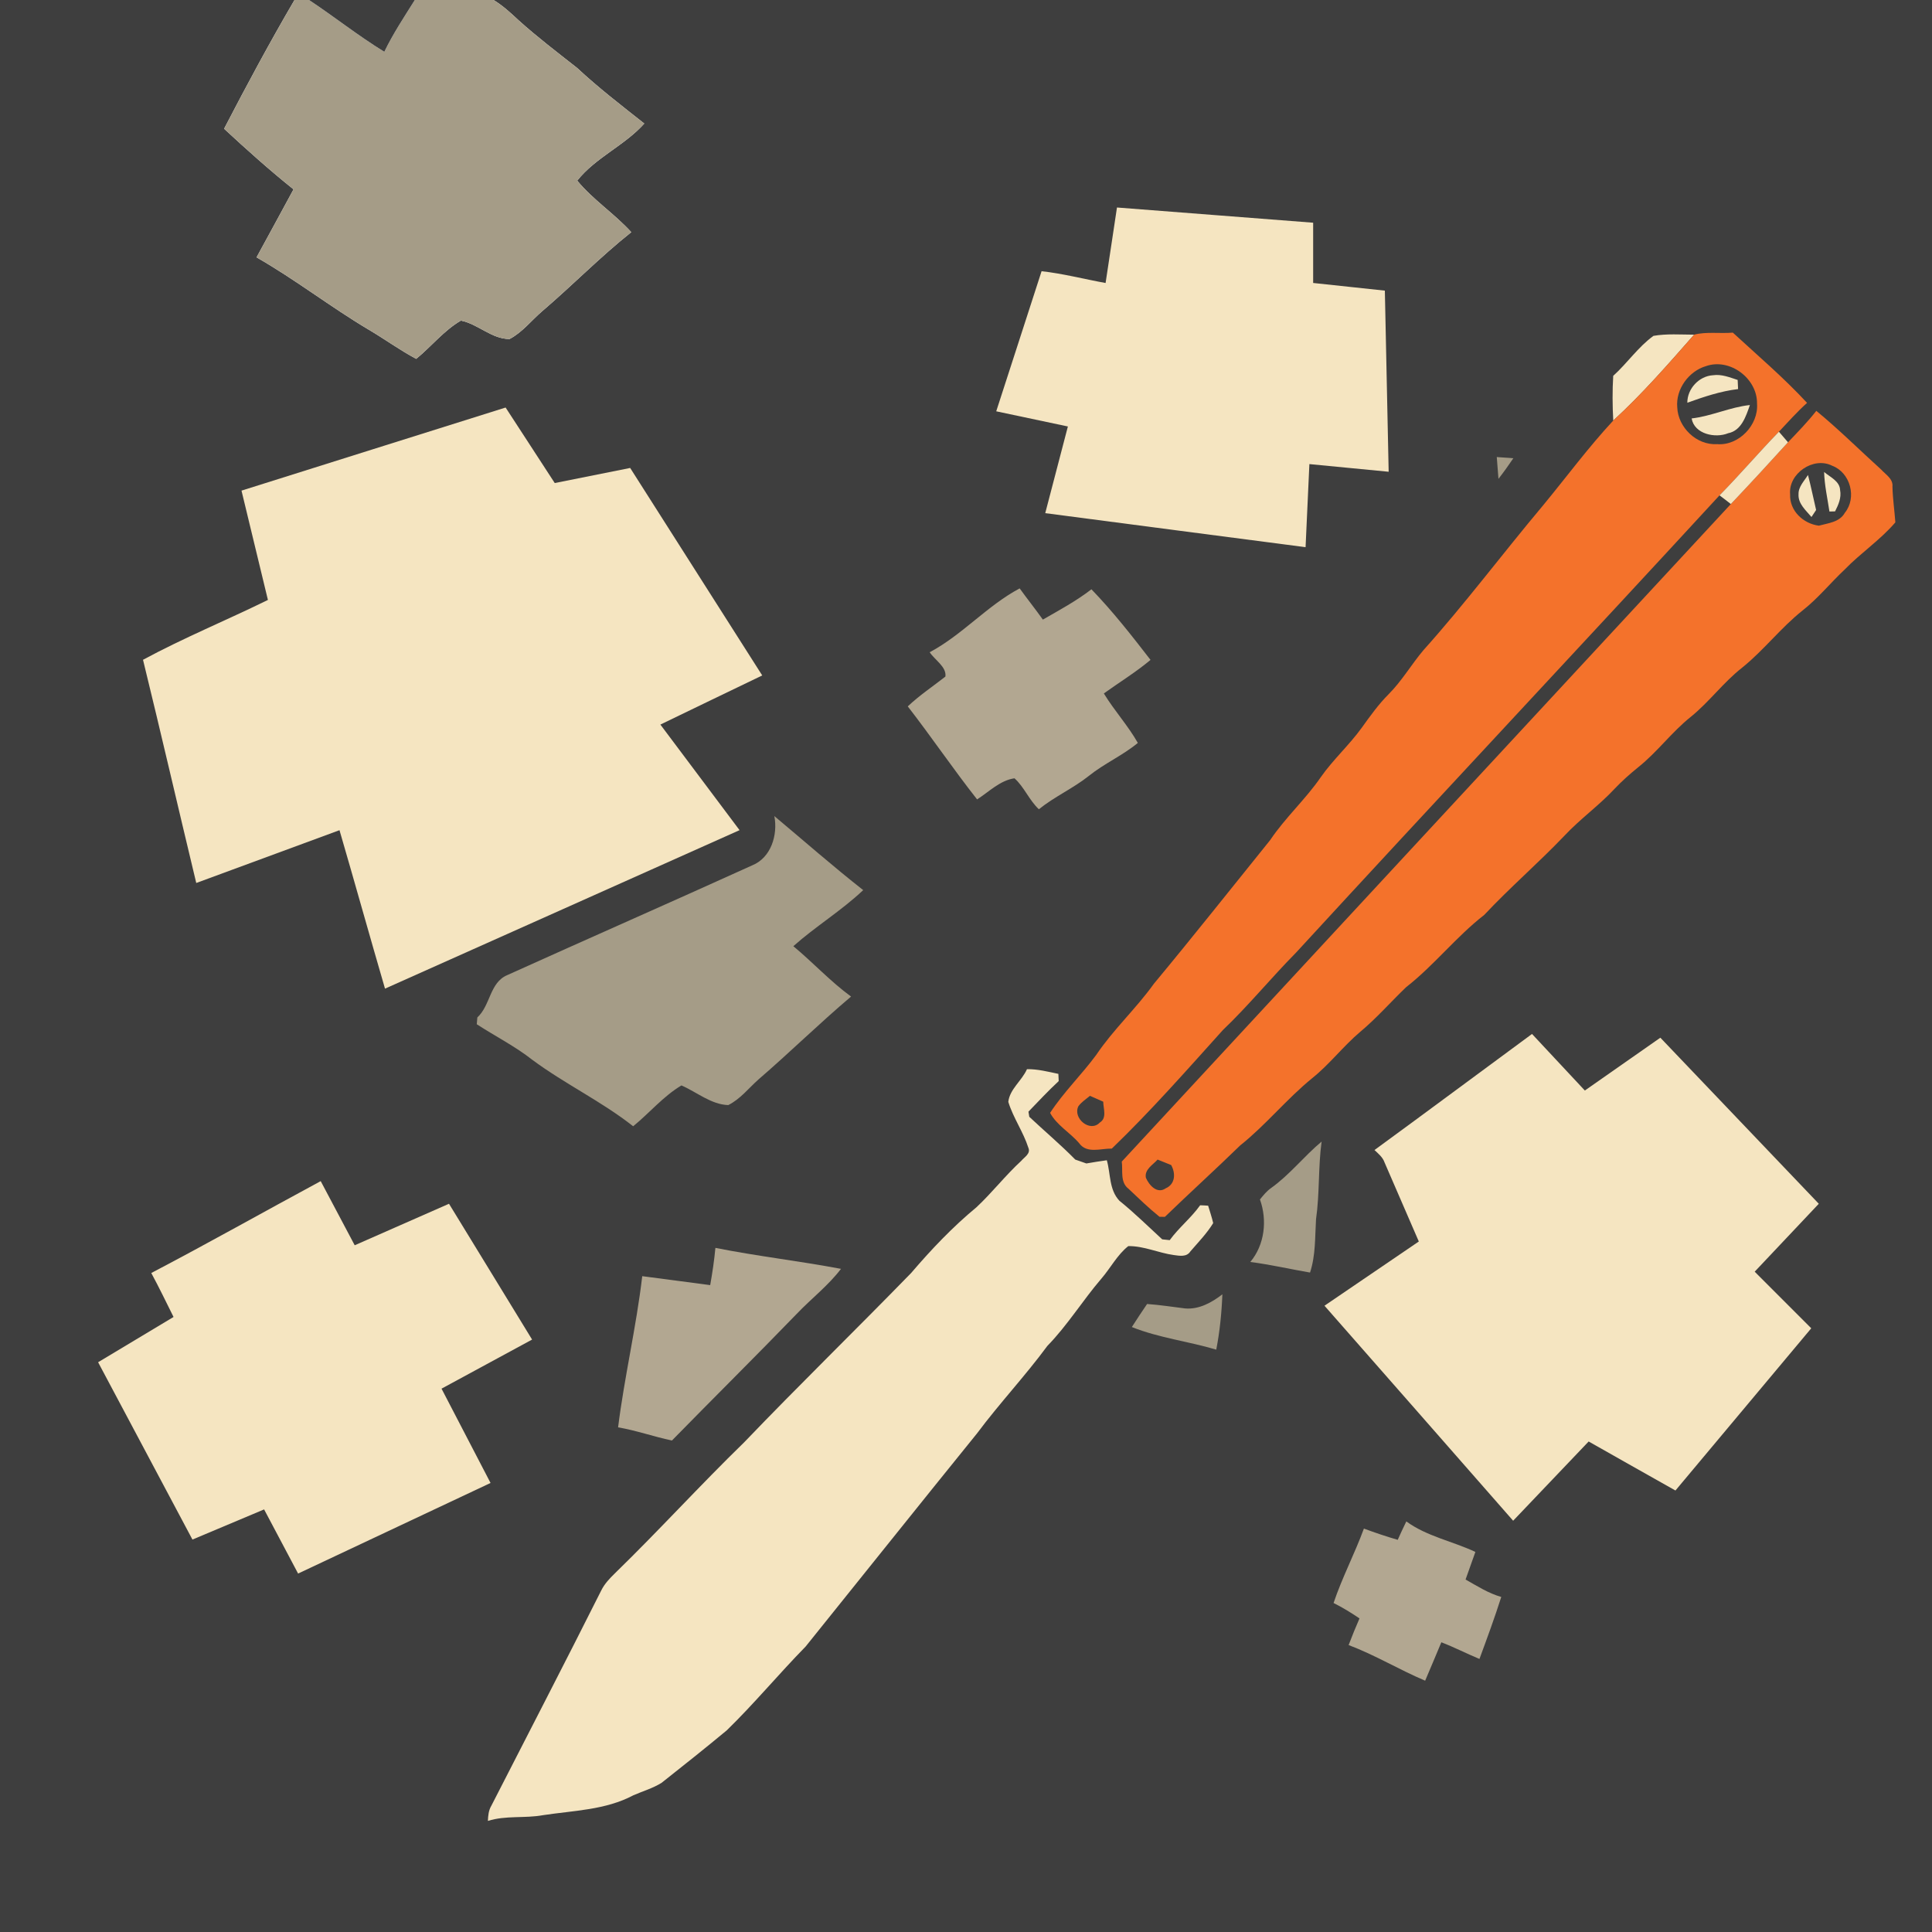
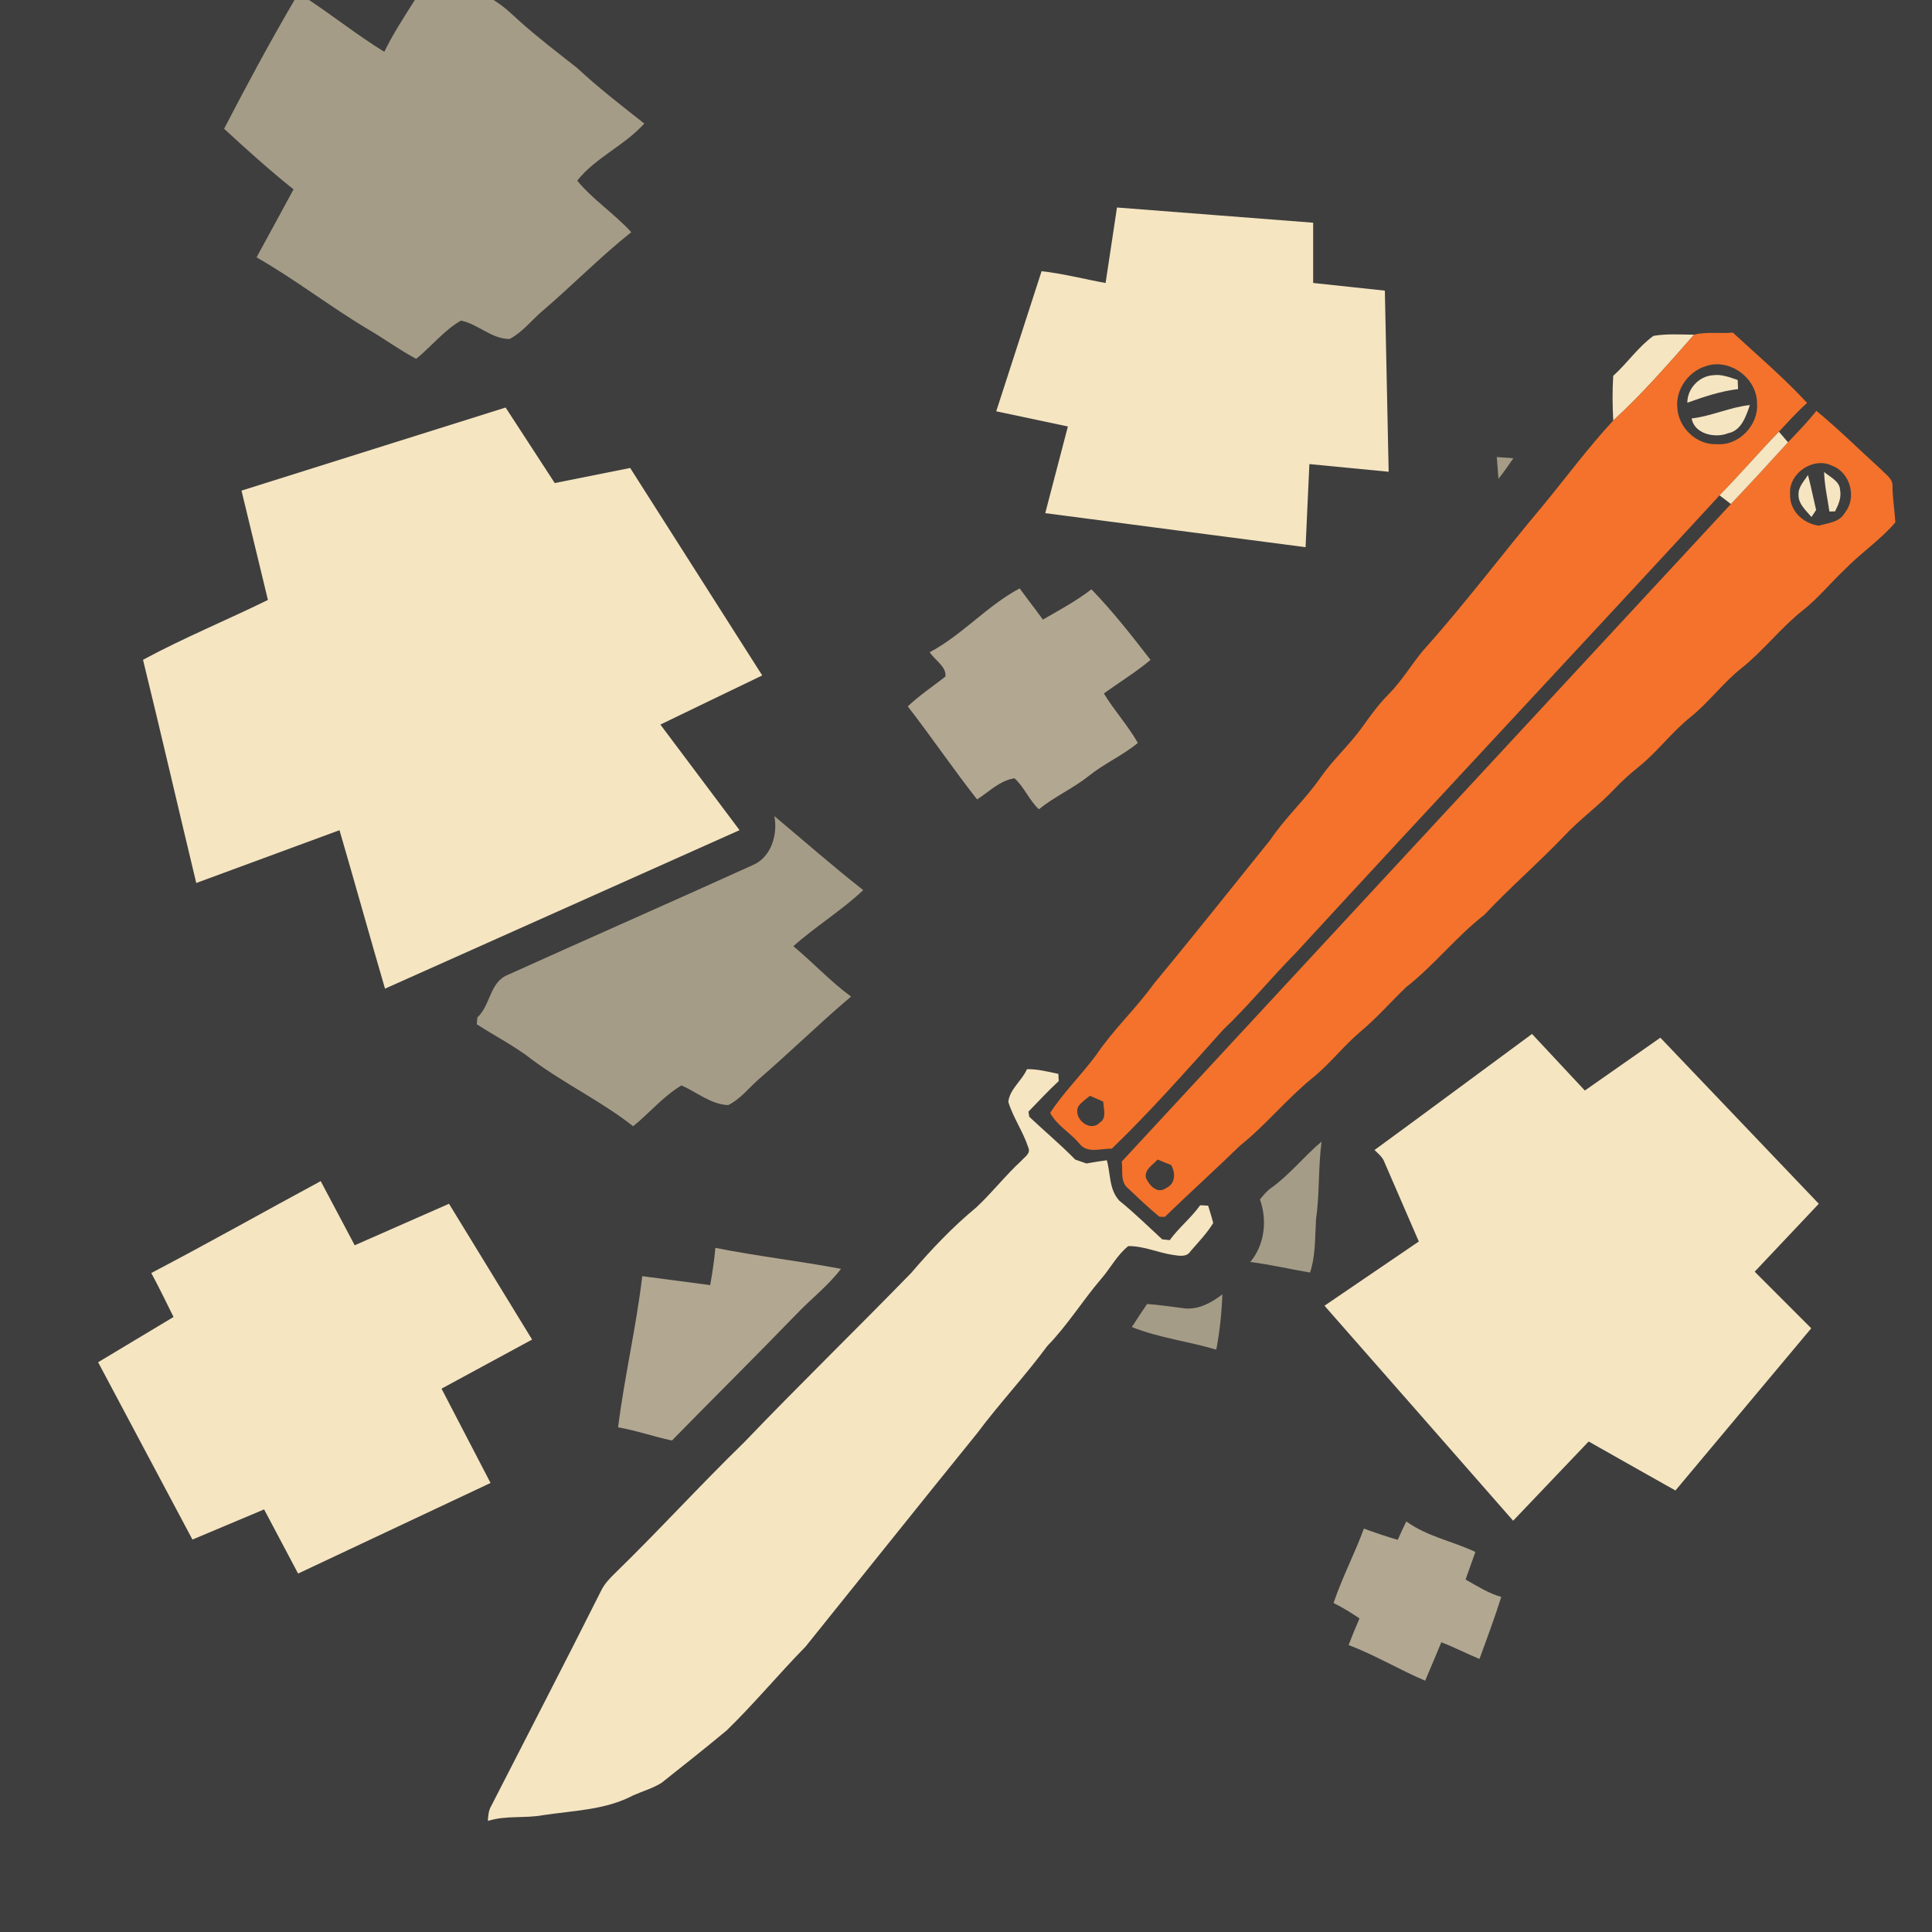
- <svg xmlns="http://www.w3.org/2000/svg" width="512pt" height="512pt" viewBox="0 0 512 512" version="1.1">
-   <path fill="#3e3e3e" opacity="1.00" d=" M 0.00 0.00 L 78.05 0.00 C 71.50 11.19 65.35 22.63 59.39 34.12 C 65.36 39.65 71.43 45.09 77.79 50.18 C 74.54 56.20 71.26 62.20 67.99 68.20 C 78.26 74.06 87.58 81.35 97.74 87.38 C 101.98 89.88 105.96 92.79 110.30 95.10 C 114.32 91.81 117.63 87.59 122.14 84.96 C 126.70 85.87 130.29 89.86 135.04 89.84 C 138.40 88.08 140.77 84.99 143.60 82.54 C 151.63 75.69 159.02 68.11 167.29 61.53 C 162.85 56.63 157.18 52.99 152.97 47.87 C 157.82 41.75 165.51 38.58 170.74 32.74 C 164.68 27.97 158.57 23.25 152.92 17.99 C 147.72 13.90 142.44 9.88 137.51 5.45 C 135.40 3.48 133.27 1.50 130.79 0.00 L 512.00 0.00 L 512.00 512.00 L 0.00 512.00 L 0.00 0.00 Z" />
-   <path fill="#a59c87" opacity="1.00" d=" M 78.05 0.00 L 81.90 0.00 C 88.63 4.46 94.96 9.51 101.85 13.73 C 104.16 8.93 107.11 4.50 109.93 0.00 L 130.79 0.00 C 133.27 1.50 135.40 3.48 137.51 5.45 C 142.44 9.88 147.72 13.90 152.92 17.99 C 158.57 23.25 164.68 27.97 170.74 32.74 C 165.51 38.58 157.82 41.75 152.97 47.87 C 157.18 52.99 162.85 56.63 167.29 61.53 C 159.02 68.11 151.63 75.69 143.60 82.54 C 140.77 84.99 138.40 88.08 135.04 89.84 C 130.29 89.86 126.70 85.87 122.14 84.96 C 117.63 87.59 114.32 91.81 110.30 95.10 C 105.96 92.79 101.98 89.88 97.74 87.38 C 87.58 81.35 78.26 74.06 67.99 68.20 C 71.26 62.20 74.54 56.20 77.79 50.18 C 71.43 45.09 65.36 39.65 59.39 34.12 C 65.35 22.63 71.50 11.19 78.05 0.00 Z" />
-   <path fill="#3e3e3e" opacity="1.00" d=" M 81.90 0.00 L 109.93 0.00 C 107.11 4.50 104.16 8.93 101.85 13.73 C 94.96 9.51 88.63 4.46 81.90 0.00 Z" />
-   <path fill="#f5e5c1" opacity="1.00" d=" M 296.01 54.99 C 313.34 56.36 330.67 57.65 348.00 59.02 C 348.00 64.34 348.00 69.67 348.00 74.99 C 354.33 75.70 360.67 76.31 367.00 77.02 C 367.34 93.02 367.66 109.02 368.01 125.02 C 361.01 124.31 354.00 123.70 347.00 122.99 C 346.66 130.33 346.34 137.67 345.99 145.01 C 323.00 141.99 299.99 139.03 277.00 135.99 C 279.01 128.34 280.99 120.67 283.00 113.02 C 276.67 111.66 270.34 110.35 264.01 109.00 C 267.99 96.61 272.06 84.25 276.03 71.87 C 281.75 72.51 287.33 73.97 292.99 75.00 C 294.02 68.34 294.99 61.66 296.01 54.99 Z" />
-   <path fill="#f5e5c1" opacity="1.00" d=" M 427.52 99.60 C 431.24 96.25 434.11 91.96 438.18 89.01 C 441.73 88.39 445.37 88.68 448.96 88.69 C 442.08 96.52 435.22 104.40 427.53 111.45 C 427.31 107.50 427.28 103.55 427.52 99.60 Z" />
-   <path fill="#f4722b" opacity="1.00" d=" M 448.96 88.69 C 452.19 87.85 455.83 88.45 459.22 88.15 C 465.86 94.26 472.76 100.14 478.89 106.77 C 476.23 109.15 473.88 111.82 471.43 114.41 C 466.07 119.93 461.08 125.79 455.69 131.27 C 418.40 171.78 380.71 211.92 343.45 252.47 C 336.84 259.16 330.88 266.48 324.07 272.98 C 314.47 283.64 304.98 294.43 294.64 304.39 C 291.75 304.33 288.05 305.80 286.01 302.99 C 283.61 300.15 280.03 298.20 278.29 294.92 C 281.87 289.43 286.64 284.82 290.52 279.55 C 295.06 272.81 301.09 267.28 305.81 260.68 C 316.24 248.12 326.37 235.32 336.61 222.63 C 340.60 216.68 345.97 211.85 350.02 205.96 C 353.28 201.30 357.54 197.48 360.87 192.87 C 363.08 189.79 365.29 186.69 367.98 183.99 C 371.50 180.47 374.01 176.12 377.21 172.32 C 388.28 159.98 398.22 146.68 408.89 133.98 C 415.09 126.47 420.90 118.59 427.53 111.45 C 435.22 104.40 442.08 96.52 448.96 88.69 Z" />
-   <path fill="#3e3e3e" opacity="1.00" d=" M 452.09 97.03 C 458.44 94.80 465.73 100.31 465.63 106.95 C 466.07 112.64 460.77 118.20 455.02 117.70 C 449.61 118.03 444.70 113.28 444.49 107.96 C 444.05 103.16 447.52 98.38 452.09 97.03 Z" />
-   <path fill="#f5e5c1" opacity="1.00" d=" M 447.16 106.73 C 447.14 103.01 450.27 99.66 453.97 99.44 C 456.24 99.11 458.39 100.01 460.50 100.69 C 460.52 101.50 460.56 102.30 460.61 103.11 C 455.97 103.66 451.53 105.16 447.16 106.73 Z" />
-   <path fill="#f5e5c1" opacity="1.00" d=" M 448.30 110.89 C 453.57 110.29 458.45 107.90 463.74 107.34 C 462.70 110.31 461.51 114.11 457.98 114.81 C 454.56 116.21 449.02 115.04 448.30 110.89 Z" />
-   <path fill="#f5e5c1" opacity="1.00" d=" M 64.00 130.02 C 87.32 122.65 110.66 115.36 133.99 108.00 C 138.35 114.66 142.66 121.35 147.01 128.01 C 153.67 126.67 160.33 125.34 167.00 124.01 C 178.67 142.33 190.33 160.67 202.00 179.00 C 193.00 183.34 183.99 187.66 175.01 192.02 C 182.00 201.34 189.00 210.67 195.99 220.00 C 164.68 234.02 133.35 247.99 102.03 262.00 C 97.95 248.02 94.05 233.99 89.97 220.01 C 77.32 224.68 64.66 229.34 52.01 234.00 C 47.27 214.29 42.72 194.54 37.90 174.85 C 48.66 169.04 60.02 164.38 71.00 158.99 C 68.66 149.34 66.34 139.68 64.00 130.02 Z" />
-   <path fill="#f4722b" opacity="1.00" d=" M 481.34 108.88 C 487.32 113.79 492.81 119.27 498.55 124.46 C 499.74 125.77 501.72 126.90 501.52 128.94 C 501.59 132.12 502.06 135.27 502.29 138.43 C 498.31 143.09 493.12 146.53 488.87 150.92 C 485.08 154.48 481.80 158.57 477.69 161.79 C 471.94 166.36 467.45 172.29 461.73 176.90 C 456.74 180.80 452.99 185.99 448.08 189.97 C 443.04 193.98 439.23 199.26 434.20 203.28 C 432.00 205.06 429.88 206.93 427.94 208.98 C 423.77 213.47 418.73 217.04 414.54 221.53 C 407.67 228.72 400.14 235.21 393.34 242.46 C 385.89 248.25 380.07 255.80 372.64 261.61 C 368.56 265.52 364.84 269.80 360.49 273.43 C 355.96 277.26 352.36 282.04 347.72 285.75 C 340.96 291.26 335.46 298.13 328.64 303.57 C 322.08 309.96 315.29 316.11 308.71 322.48 C 308.35 322.47 307.64 322.46 307.28 322.46 C 304.38 320.12 301.69 317.51 298.98 314.96 C 296.81 313.23 297.61 310.22 297.28 307.83 C 351.06 249.73 404.88 191.67 458.69 133.58 C 463.80 128.18 468.85 122.72 473.84 117.21 C 476.42 114.50 479.03 111.83 481.34 108.88 Z" />
-   <path fill="#f5e5c1" opacity="1.00" d=" M 455.69 131.27 C 461.08 125.79 466.07 119.93 471.43 114.41 C 472.22 115.35 473.03 116.28 473.84 117.21 C 468.85 122.72 463.80 128.18 458.69 133.58 C 457.70 132.78 456.70 132.03 455.69 131.27 Z" />
-   <path fill="#a59c87" opacity="1.00" d=" M 396.66 121.12 C 398.12 121.22 399.58 121.33 401.05 121.44 C 399.79 123.30 398.49 125.13 397.11 126.90 C 396.94 124.97 396.79 123.04 396.66 121.12 Z" />
-   <path fill="#3e3e3e" opacity="1.00" d=" M 474.40 131.01 C 473.89 125.50 480.57 120.90 485.56 123.43 C 490.38 125.24 492.15 131.91 488.90 135.90 C 487.51 138.40 484.48 138.63 482.01 139.31 C 477.88 138.78 474.22 135.37 474.40 131.01 Z" />
-   <path fill="#f5e5c1" opacity="1.00" d=" M 483.41 125.08 C 485.00 126.45 487.56 127.49 487.65 129.91 C 488.03 131.91 487.19 133.79 486.31 135.52 C 485.93 135.53 485.19 135.55 484.82 135.56 C 484.30 132.07 483.51 128.62 483.41 125.08 Z" />
-   <path fill="#f5e5c1" opacity="1.00" d=" M 476.63 130.99 C 476.57 128.98 478.15 127.47 479.13 125.87 C 479.94 128.94 480.56 132.06 481.29 135.15 C 480.98 135.62 480.37 136.55 480.06 137.01 C 478.59 135.25 476.49 133.51 476.63 130.99 Z" />
-   <path fill="#b2a791" opacity="1.00" d=" M 246.38 172.85 C 255.05 168.23 261.56 160.55 270.22 155.93 C 272.23 158.71 274.37 161.40 276.37 164.20 C 280.75 161.68 285.23 159.27 289.24 156.17 C 294.90 162.02 299.93 168.45 304.90 174.88 C 301.00 178.15 296.65 180.81 292.53 183.77 C 295.29 188.31 298.91 192.25 301.54 196.88 C 297.51 200.22 292.65 202.33 288.58 205.60 C 284.41 208.93 279.47 211.10 275.31 214.46 C 272.75 212.07 271.37 208.48 268.85 206.26 C 265.06 206.78 262.09 209.84 258.94 211.85 C 252.60 203.80 246.85 195.30 240.57 187.20 C 243.66 184.27 247.20 181.92 250.54 179.30 C 250.90 176.72 247.70 174.89 246.38 172.85 Z" />
-   <path fill="#a59c87" opacity="1.00" d=" M 205.21 216.27 C 213.05 222.83 220.71 229.57 228.76 235.89 C 222.99 241.34 216.16 245.49 210.24 250.75 C 215.46 255.07 220.05 260.09 225.54 264.10 C 217.15 271.19 209.33 278.89 201.02 286.05 C 198.41 288.37 196.18 291.28 192.99 292.86 C 188.42 292.70 184.67 289.42 180.59 287.65 C 175.76 290.53 172.13 294.95 167.79 298.47 C 159.41 291.86 149.66 287.24 141.09 280.88 C 136.49 277.26 131.24 274.62 126.35 271.44 C 126.39 270.99 126.46 270.08 126.50 269.63 C 130.00 266.45 129.75 260.37 134.44 258.41 C 156.05 248.65 177.76 239.12 199.34 229.33 C 204.36 227.30 206.17 221.22 205.21 216.27 Z" />
-   <path fill="#f5e5c1" opacity="1.00" d=" M 364.25 304.77 C 378.21 294.59 392.07 284.25 406.00 274.01 C 410.67 279.00 415.33 284.01 420.00 289.00 C 426.67 284.34 433.33 279.67 440.01 275.00 C 453.99 289.68 468.01 304.33 482.00 319.01 C 476.34 325.01 470.66 331.00 465.01 337.01 C 470.00 342.01 475.00 347.00 480.00 352.01 C 468.01 366.34 456.00 380.67 444.01 395.00 C 436.34 390.67 428.66 386.36 421.01 382.01 C 414.33 389.00 407.67 396.01 401.00 403.01 C 384.33 384.01 367.69 365.00 351.00 346.03 C 359.32 340.34 367.68 334.70 376.00 329.01 C 372.96 322.02 369.92 315.03 366.91 308.04 C 366.43 306.66 365.27 305.73 364.25 304.77 Z" />
-   <path fill="#f5e5c1" opacity="1.00" d=" M 272.16 283.34 C 274.98 283.30 277.73 284.01 280.48 284.59 C 280.50 285.07 280.55 286.02 280.57 286.50 C 277.78 289.09 275.19 291.87 272.55 294.60 C 272.61 294.94 272.72 295.62 272.77 295.96 C 276.81 299.76 281.07 303.34 284.96 307.30 C 285.94 307.64 286.92 307.98 287.90 308.33 C 289.70 308.01 291.51 307.73 293.32 307.48 C 294.35 311.11 293.89 315.26 296.65 318.21 C 300.62 321.41 304.25 325.00 308.00 328.44 C 308.50 328.49 309.49 328.60 309.99 328.65 C 312.40 325.33 315.67 322.76 318.05 319.41 C 318.75 319.43 319.46 319.46 320.17 319.52 C 320.63 321.05 321.14 322.56 321.51 324.13 C 319.84 326.87 317.55 329.21 315.46 331.64 C 314.47 333.19 312.58 332.80 311.06 332.60 C 307.00 332.04 303.16 330.18 299.01 330.23 C 296.10 332.52 294.33 336.00 291.92 338.80 C 286.93 344.60 282.93 351.18 277.57 356.67 C 271.69 364.65 264.88 371.88 258.95 379.83 C 243.73 398.62 228.66 417.52 213.50 436.35 C 206.38 443.62 199.88 451.47 192.59 458.57 C 186.92 463.28 181.14 467.87 175.35 472.45 C 173.04 473.91 170.35 474.67 167.85 475.77 C 160.48 479.69 151.98 479.81 143.90 481.04 C 139.07 481.93 134.03 481.06 129.30 482.56 C 129.35 481.17 129.48 479.76 130.21 478.54 C 139.93 459.53 149.76 440.57 159.34 421.48 C 160.20 419.74 161.55 418.31 162.93 416.97 C 174.60 405.62 185.55 393.57 197.22 382.22 C 211.75 367.06 226.81 352.41 241.46 337.36 C 246.79 331.13 252.46 325.15 258.79 319.92 C 262.95 316.03 266.45 311.49 270.65 307.63 C 271.48 306.63 273.20 305.73 272.53 304.17 C 271.17 299.94 268.52 296.25 267.21 292.01 C 267.59 288.62 270.82 286.39 272.16 283.34 Z" />
-   <path fill="#3e3e3e" opacity="1.00" d=" M 285.80 293.14 C 286.63 292.04 287.79 291.27 288.85 290.41 C 290.02 290.93 291.19 291.44 292.37 291.96 C 292.39 293.78 293.41 296.28 291.48 297.47 C 288.86 300.26 284.18 296.29 285.80 293.14 Z" />
-   <path fill="#a59c87" opacity="1.00" d=" M 336.85 314.84 C 341.81 311.30 345.58 306.42 350.24 302.53 C 349.31 309.36 349.74 316.29 348.76 323.12 C 348.47 327.84 348.68 332.68 347.17 337.24 C 341.89 336.34 336.66 335.11 331.34 334.44 C 335.16 329.88 335.88 323.38 333.90 317.87 C 334.79 316.77 335.68 315.66 336.85 314.84 Z" />
-   <path fill="#3e3e3e" opacity="1.00" d=" M 303.67 312.12 C 303.25 309.92 305.53 308.70 306.77 307.30 C 307.96 307.79 309.16 308.27 310.37 308.75 C 311.59 310.93 311.49 313.79 308.94 314.91 C 306.63 316.51 304.52 314.07 303.67 312.12 Z" />
-   <path fill="#f5e5c1" opacity="1.00" d=" M 40.09 337.36 C 55.18 329.46 70.01 321.09 84.99 313.01 C 88.01 318.67 90.99 324.35 94.00 330.01 C 102.33 326.34 110.66 322.68 118.99 319.01 C 126.35 330.99 133.65 343.01 141.01 355.00 C 133.01 359.34 125.00 363.66 117.01 368.01 C 121.33 376.34 125.67 384.67 130.00 393.00 C 113.01 401.02 96.00 409.00 79.00 417.01 C 75.99 411.35 73.01 405.67 69.99 400.01 C 63.67 402.68 57.33 405.34 51.00 408.00 C 42.66 392.34 34.34 376.67 26.00 361.01 C 32.66 357.00 39.33 353.01 45.99 349.01 C 44.05 345.11 42.16 341.19 40.09 337.36 Z" />
-   <path fill="#b2a791" opacity="1.00" d=" M 189.59 330.70 C 200.62 332.90 211.82 334.17 222.87 336.26 C 219.50 340.70 215.01 344.13 211.17 348.16 C 200.24 359.46 189.06 370.52 178.07 381.75 C 173.27 380.74 168.64 379.09 163.80 378.26 C 165.48 364.84 168.63 351.63 170.20 338.20 C 176.20 339.01 182.21 339.75 188.21 340.57 C 188.79 337.30 189.28 334.01 189.59 330.70 Z" />
-   <path fill="#a59c87" opacity="1.00" d=" M 314.08 346.75 C 317.75 347.06 321.13 345.19 323.94 343.01 C 323.75 347.93 323.26 352.84 322.32 357.67 C 314.92 355.46 307.14 354.56 299.95 351.68 C 301.26 349.62 302.62 347.59 303.99 345.57 C 307.37 345.81 310.72 346.34 314.08 346.75 Z" />
-   <path fill="#b2a791" opacity="1.00" d=" M 370.41 408.07 C 371.14 406.43 371.91 404.80 372.69 403.19 C 378.13 407.17 384.95 408.43 390.99 411.28 C 390.12 413.72 389.24 416.15 388.39 418.59 C 391.45 420.31 394.44 422.24 397.85 423.21 C 396.09 428.74 394.08 434.19 392.07 439.64 C 388.68 438.23 385.40 436.54 381.97 435.22 C 380.56 438.62 379.12 442.01 377.68 445.40 C 370.80 442.49 364.38 438.58 357.40 435.96 C 358.30 433.59 359.26 431.23 360.28 428.90 C 358.07 427.39 355.79 426.00 353.41 424.81 C 355.67 418.08 359.00 411.76 361.45 405.09 C 364.40 406.18 367.38 407.19 370.41 408.07 Z" />
+ <svg xmlns="http://www.w3.org/2000/svg" width="1280" height="1280" viewBox="0 0 1024 1024" version="1.1" id="svg2">
+   <defs id="defs60" />
+   <rect style="fill:#3e3e3e;fill-opacity:1;fill-rule:nonzero;stroke:none" id="rect3043" width="1024" height="1024" x="0" y="2.2737368e-013" />
+   <path d="m 156.1,0 7.7,0 c 13.46,8.92 26.12,19.02 39.9,27.46 C 208.32,17.86 214.22,9 219.86,0 l 41.72,0 c 4.96,3 9.22,6.96 13.44,10.9 9.86,8.86 20.42,16.9 30.82,25.08 11.3,10.52 23.52,19.96 35.64,29.5 -10.46,11.68 -25.84,18.02 -35.54,30.26 8.42,10.24 19.76,17.52 28.64,27.32 -16.54,13.16 -31.32,28.32 -47.38,42.02 -5.66,4.9 -10.4,11.08 -17.12,14.6 -9.5,0.04 -16.68,-7.94 -25.8,-9.76 -9.02,5.26 -15.64,13.7 -23.68,20.28 -8.68,-4.62 -16.64,-10.44 -25.12,-15.44 -20.32,-12.06 -38.96,-26.64 -59.5,-38.36 6.54,-12 13.1,-24 19.6,-36.04 C 142.86,90.18 130.72,79.3 118.78,68.24 130.7,45.26 143,22.38 156.1,0 z" id="path6" style="fill:#a59c87" />
+   <path d="m 592.02,109.98 c 34.66,2.74 69.32,5.32 103.98,8.06 0,10.64 0,21.3 0,31.94 12.66,1.42 25.34,2.64 38,4.06 0.68,32 1.32,64 2.02,96 -14,-1.42 -28.02,-2.64 -42.02,-4.06 -0.68,14.68 -1.32,29.36 -2.02,44.04 -45.98,-6.04 -92,-11.96 -137.98,-18.04 4.02,-15.3 7.98,-30.64 12,-45.94 -12.66,-2.72 -25.32,-5.34 -37.98,-8.04 7.96,-24.78 16.1,-49.5 24.04,-74.26 11.44,1.28 22.6,4.2 33.92,6.26 2.06,-13.32 4,-26.68 6.04,-40.02 z" id="path10" style="fill:#f5e5c1" />
+   <path d="m 855.04,199.2 c 7.44,-6.7 13.18,-15.28 21.32,-21.18 7.1,-1.24 14.38,-0.66 21.56,-0.64 -13.76,15.66 -27.48,31.42 -42.86,45.52 -0.44,-7.9 -0.5,-15.8 -0.02,-23.7 z" id="path12" style="fill:#f5e5c1" />
+   <path style="fill:#f4722b" d="m 918.45,176.3 c -6.78,0.6 -14.09,-0.58 -20.55,1.1 -13.76,15.66 -27.47,31.4 -42.85,45.5 -13.26,14.28 -24.85,30.03 -37.25,45.05 -21.34,25.4 -41.26,52.02 -63.4,76.7 -6.4,7.6 -11.41,16.31 -18.45,23.35 -5.38,5.4 -9.78,11.59 -14.2,17.75 -6.66,9.22 -15.18,16.83 -21.7,26.15 -8.1,11.78 -18.87,21.45 -26.85,33.35 -20.48,25.38 -40.74,50.98 -61.6,76.1 -9.44,13.2 -21.47,24.27 -30.55,37.75 -7.76,10.54 -17.29,19.77 -24.45,30.75 3.48,6.56 10.6,10.47 15.4,16.15 4.08,5.62 11.52,2.68 17.3,2.8 20.68,-19.92 39.65,-41.53 58.85,-62.85 13.62,-13 25.53,-27.62 38.75,-41 74.52,-81.1 149.92,-161.38 224.5,-242.4 10.78,-10.96 20.73,-22.71 31.45,-33.75 4.9,-5.18 9.63,-10.49 14.95,-15.25 -12.26,-13.26 -26.07,-25.03 -39.35,-37.25 z M 909,193.1 c 11.296,-0.697 22.425,9.18 22.25,20.8 0.88,11.38 -9.7,22.5 -21.2,21.5 -10.82,0.66 -20.63,-8.86 -21.05,-19.5 -0.88,-9.6 6.06,-19.15 15.2,-21.85 1.587,-0.557 3.186,-0.85 4.8,-0.95 z M 577.7,580.8 c 2.34,1.04 4.69,2.06 7.05,3.1 0.04,3.64 2.06,8.67 -1.8,11.05 -5.24,5.58 -14.59,-2.35 -11.35,-8.65 1.66,-2.2 3.98,-3.78 6.1,-5.5 z" id="path14" />
+   <path d="m 894.32,213.46 c -0.04,-7.44 6.22,-14.14 13.62,-14.58 4.54,-0.66 8.84,1.14 13.06,2.5 0.04,1.62 0.12,3.22 0.22,4.84 -9.28,1.1 -18.16,4.1 -26.9,7.24 z" id="path18" style="fill:#f5e5c1" />
+   <path d="m 896.6,221.78 c 10.54,-1.2 20.3,-5.98 30.88,-7.1 -2.08,5.94 -4.46,13.54 -11.52,14.94 -6.84,2.8 -17.92,0.46 -19.36,-7.84 z" id="path20" style="fill:#f5e5c1" />
+   <path d="m 128,260.04 c 46.64,-14.74 93.32,-29.32 139.98,-44.04 8.72,13.32 17.34,26.7 26.04,40.02 13.32,-2.68 26.64,-5.34 39.98,-8 23.34,36.64 46.66,73.32 70,109.98 -18,8.68 -36.02,17.32 -53.98,26.04 C 364,402.68 378,421.34 391.98,440 329.36,468.04 266.7,495.98 204.06,524 195.9,496.04 188.1,467.98 179.94,440.02 154.64,449.36 129.32,458.68 104.02,468 94.54,428.58 85.44,389.08 75.8,349.7 c 21.52,-11.62 44.24,-20.94 66.2,-31.72 -4.68,-19.3 -9.32,-38.62 -14,-57.94 z" id="path22" style="fill:#f5e5c1" />
+   <path style="fill:#f4722b" d="m 962.7,217.75 c -4.62,5.9 -9.84,11.23 -15,16.65 -9.98,11.02 -20.08,21.95 -30.3,32.75 -107.62,116.18 -215.29,232.3 -322.85,348.5 0.66,4.78 -0.94,10.79 3.4,14.25 5.42,5.1 10.8,10.32 16.6,15 0.72,0 2.13,0.03 2.85,0.05 13.16,-12.74 26.78,-25.02 39.9,-37.8 13.64,-10.88 24.63,-24.63 38.15,-35.65 9.28,-7.42 16.49,-16.99 25.55,-24.65 8.7,-7.26 16.14,-15.83 24.3,-23.65 14.86,-11.62 26.5,-26.72 41.4,-38.3 13.6,-14.5 28.66,-27.47 42.4,-41.85 8.38,-8.98 18.46,-16.12 26.8,-25.1 3.88,-4.1 8.1,-7.84 12.5,-11.4 10.06,-8.04 17.67,-18.58 27.75,-26.6 9.82,-7.96 17.32,-18.35 27.3,-26.15 11.44,-9.22 20.45,-21.06 31.95,-30.2 8.22,-6.44 14.77,-14.63 22.35,-21.75 8.5,-8.78 18.89,-15.68 26.85,-25 -0.46,-6.32 -1.41,-12.59 -1.55,-18.95 0.4,-4.08 -3.57,-6.38 -5.95,-9 -11.48,-10.38 -22.44,-21.33 -34.4,-31.15 z m 2.55,27.7 c 1.992,0.028 3.979,0.451 5.85,1.4 9.64,3.62 13.2,16.97 6.7,24.95 -2.78,5 -8.86,5.44 -13.8,6.8 -8.26,-1.06 -15.56,-7.88 -15.2,-16.6 -0.829,-8.954 7.819,-16.672 16.45,-16.55 z M 613.55,614.6 c 2.38,0.98 4.78,1.94 7.2,2.9 2.44,4.36 2.25,10.06 -2.85,12.3 -4.62,3.2 -8.85,-1.65 -10.55,-5.55 -0.84,-4.4 3.72,-6.85 6.2,-9.65 z" id="path24" />
+   <path d="m 911.38,262.54 c 10.78,-10.96 20.76,-22.68 31.48,-33.72 1.58,1.88 3.2,3.74 4.82,5.6 -9.98,11.02 -20.08,21.94 -30.3,32.74 -1.98,-1.6 -3.98,-3.1 -6,-4.62 z" id="path26" style="fill:#f5e5c1" />
+   <path d="m 793.32,242.24 c 2.92,0.2 5.84,0.42 8.78,0.64 -2.52,3.72 -5.12,7.38 -7.88,10.92 -0.34,-3.86 -0.64,-7.72 -0.9,-11.56 z" id="path28" style="fill:#a59c87" />
+   <path d="m 966.82,250.16 c 3.18,2.74 8.3,4.82 8.48,9.66 0.76,4 -0.92,7.76 -2.68,11.22 -0.76,0.02 -2.24,0.06 -2.98,0.08 -1.04,-6.98 -2.62,-13.88 -2.82,-20.96 z" id="path32" style="fill:#f5e5c1" />
+   <path d="m 953.26,261.98 c -0.12,-4.02 3.04,-7.04 5,-10.24 1.62,6.14 2.86,12.38 4.32,18.56 -0.62,0.94 -1.84,2.8 -2.46,3.72 -2.94,-3.52 -7.14,-7 -6.86,-12.04 z" id="path34" style="fill:#f5e5c1" />
+   <path d="m 492.76,345.7 c 17.34,-9.24 30.36,-24.6 47.68,-33.84 4.02,5.56 8.3,10.94 12.3,16.54 8.76,-5.04 17.72,-9.86 25.74,-16.06 11.32,11.7 21.38,24.56 31.32,37.42 -7.8,6.54 -16.5,11.86 -24.74,17.78 5.52,9.08 12.76,16.96 18.02,26.22 -8.06,6.68 -17.78,10.9 -25.92,17.44 -8.34,6.66 -18.22,11 -26.54,17.72 -5.12,-4.78 -7.88,-11.96 -12.92,-16.4 -7.58,1.04 -13.52,7.16 -19.82,11.18 -12.68,-16.1 -24.18,-33.1 -36.74,-49.3 6.18,-5.86 13.26,-10.56 19.94,-15.8 0.72,-5.16 -5.68,-8.82 -8.32,-12.9 z" id="path36" style="fill:#b2a791" />
+   <path d="m 410.42,432.54 c 15.68,13.12 31,26.6 47.1,39.24 -11.54,10.9 -25.2,19.2 -37.04,29.72 10.44,8.64 19.62,18.68 30.6,26.7 -16.78,14.18 -32.42,29.58 -49.04,43.9 -5.22,4.64 -9.68,10.46 -16.06,13.62 -9.14,-0.32 -16.64,-6.88 -24.8,-10.42 -9.66,5.76 -16.92,14.6 -25.6,21.64 -16.76,-13.22 -36.26,-22.46 -53.4,-35.18 -9.2,-7.24 -19.7,-12.52 -29.48,-18.88 0.08,-0.9 0.22,-2.72 0.3,-3.62 7,-6.36 6.5,-18.52 15.88,-22.44 43.22,-19.52 86.64,-38.58 129.8,-58.16 10.04,-4.06 13.66,-16.22 11.74,-26.12 z" id="path38" style="fill:#a59c87" />
+   <path d="m 728.5,609.54 c 27.92,-20.36 55.64,-41.04 83.5,-61.52 9.34,9.98 18.66,20 28,29.98 13.34,-9.32 26.66,-18.66 40.02,-28 27.96,29.36 56,58.66 83.98,88.02 -11.32,12 -22.68,23.98 -33.98,36 9.98,10 19.98,19.98 29.98,30 -23.98,28.66 -48,57.32 -71.98,85.98 -15.34,-8.66 -30.7,-17.28 -46,-25.98 -13.36,13.98 -26.68,28 -40.02,42 -33.34,-38 -66.62,-76.02 -100,-113.96 16.64,-11.38 33.36,-22.66 50,-34.04 -6.08,-13.98 -12.16,-27.96 -18.18,-41.94 -0.96,-2.76 -3.28,-4.62 -5.32,-6.54 z" id="path40" style="fill:#f5e5c1" />
+   <path d="m 544.32,566.68 c 5.64,-0.08 11.14,1.34 16.64,2.5 0.04,0.96 0.14,2.86 0.18,3.82 -5.58,5.18 -10.76,10.74 -16.04,16.2 0.12,0.68 0.34,2.04 0.44,2.72 8.08,7.6 16.6,14.76 24.38,22.68 1.96,0.68 3.92,1.36 5.88,2.06 3.6,-0.64 7.22,-1.2 10.84,-1.7 2.06,7.26 1.14,15.56 6.66,21.46 7.94,6.4 15.2,13.58 22.7,20.46 1,0.1 2.98,0.32 3.98,0.42 4.82,-6.64 11.36,-11.78 16.12,-18.48 1.4,0.04 2.82,0.1 4.24,0.22 0.92,3.06 1.94,6.08 2.68,9.22 -3.34,5.48 -7.92,10.16 -12.1,15.02 -1.98,3.1 -5.76,2.32 -8.8,1.92 -8.12,-1.12 -15.8,-4.84 -24.1,-4.74 -5.82,4.58 -9.36,11.54 -14.18,17.14 -9.98,11.6 -17.98,24.76 -28.7,35.74 -11.76,15.96 -25.38,30.42 -37.24,46.32 -30.44,37.58 -60.58,75.38 -90.9,113.04 -14.24,14.54 -27.24,30.24 -41.82,44.44 -11.34,9.42 -22.9,18.6 -34.48,27.76 -4.62,2.92 -10,4.44 -15,6.64 -14.74,7.84 -31.74,8.08 -47.9,10.54 -9.66,1.78 -19.74,0.04 -29.2,3.04 0.1,-2.78 0.36,-5.6 1.82,-8.04 19.44,-38.02 39.1,-75.94 58.26,-114.12 1.72,-3.48 4.42,-6.34 7.18,-9.02 23.34,-22.7 45.24,-46.8 68.58,-69.5 29.06,-30.32 59.18,-59.62 88.48,-89.72 10.66,-12.46 22,-24.42 34.66,-34.88 8.32,-7.78 15.32,-16.86 23.72,-24.58 1.66,-2 5.1,-3.8 3.76,-6.92 -2.72,-8.46 -8.02,-15.84 -10.64,-24.32 0.76,-6.78 7.22,-11.24 9.9,-17.34 z" id="path42" style="fill:#f5e5c1" />
+   <path d="m 673.7,629.68 c 9.92,-7.08 17.46,-16.84 26.78,-24.62 -1.86,13.66 -1,27.52 -2.96,41.18 -0.58,9.44 -0.16,19.12 -3.18,28.24 -10.56,-1.8 -21.02,-4.26 -31.66,-5.6 7.64,-9.12 9.08,-22.12 5.12,-33.14 1.78,-2.2 3.56,-4.42 5.9,-6.06 z" id="path46" style="fill:#a59c87" />
+   <path d="m 80.18,674.72 c 30.18,-15.8 59.84,-32.54 89.8,-48.7 6.04,11.32 12,22.68 18.02,34 16.66,-7.34 33.32,-14.66 49.98,-22 14.72,23.96 29.32,48 44.04,71.98 -16,8.68 -32.02,17.32 -48,26.02 8.64,16.66 17.32,33.32 25.98,49.98 -33.98,16.04 -68,32 -102,48.02 -6.02,-11.32 -11.98,-22.68 -18.02,-34 C 127.34,805.36 114.66,810.68 102,816 85.32,784.68 68.68,753.34 52,722.02 c 13.32,-8.02 26.66,-16 39.98,-24 -3.88,-7.8 -7.66,-15.64 -11.8,-23.3 z" id="path50" style="fill:#f5e5c1" />
+   <path d="m 379.18,661.4 c 22.06,4.4 44.46,6.94 66.56,11.12 -6.74,8.88 -15.72,15.74 -23.4,23.8 -21.86,22.6 -44.22,44.72 -66.2,67.18 -9.6,-2.02 -18.86,-5.32 -28.54,-6.98 3.36,-26.84 9.66,-53.26 12.8,-80.12 12,1.62 24.02,3.1 36.02,4.74 1.16,-6.54 2.14,-13.12 2.76,-19.74 z" id="path52" style="fill:#b2a791" />
+   <path d="m 628.16,693.5 c 7.34,0.62 14.1,-3.12 19.72,-7.48 -0.38,9.84 -1.36,19.66 -3.24,29.32 -14.8,-4.42 -30.36,-6.22 -44.74,-11.98 2.62,-4.12 5.34,-8.18 8.08,-12.22 6.76,0.48 13.46,1.54 20.18,2.36 z" id="path54" style="fill:#a59c87" />
+   <path d="m 740.82,816.14 c 1.46,-3.28 3,-6.54 4.56,-9.76 10.88,7.96 24.52,10.48 36.6,16.18 -1.74,4.88 -3.5,9.74 -5.2,14.62 6.12,3.44 12.1,7.3 18.92,9.24 -3.52,11.06 -7.54,21.96 -11.56,32.86 -6.78,-2.82 -13.34,-6.2 -20.2,-8.84 -2.82,6.8 -5.7,13.58 -8.58,20.36 -13.76,-5.82 -26.6,-13.64 -40.56,-18.88 1.8,-4.74 3.72,-9.46 5.76,-14.12 -4.42,-3.02 -8.98,-5.8 -13.74,-8.18 4.52,-13.46 11.18,-26.1 16.08,-39.44 5.9,2.18 11.86,4.2 17.92,5.96 z" id="path56" style="fill:#b2a791" />
</svg>
